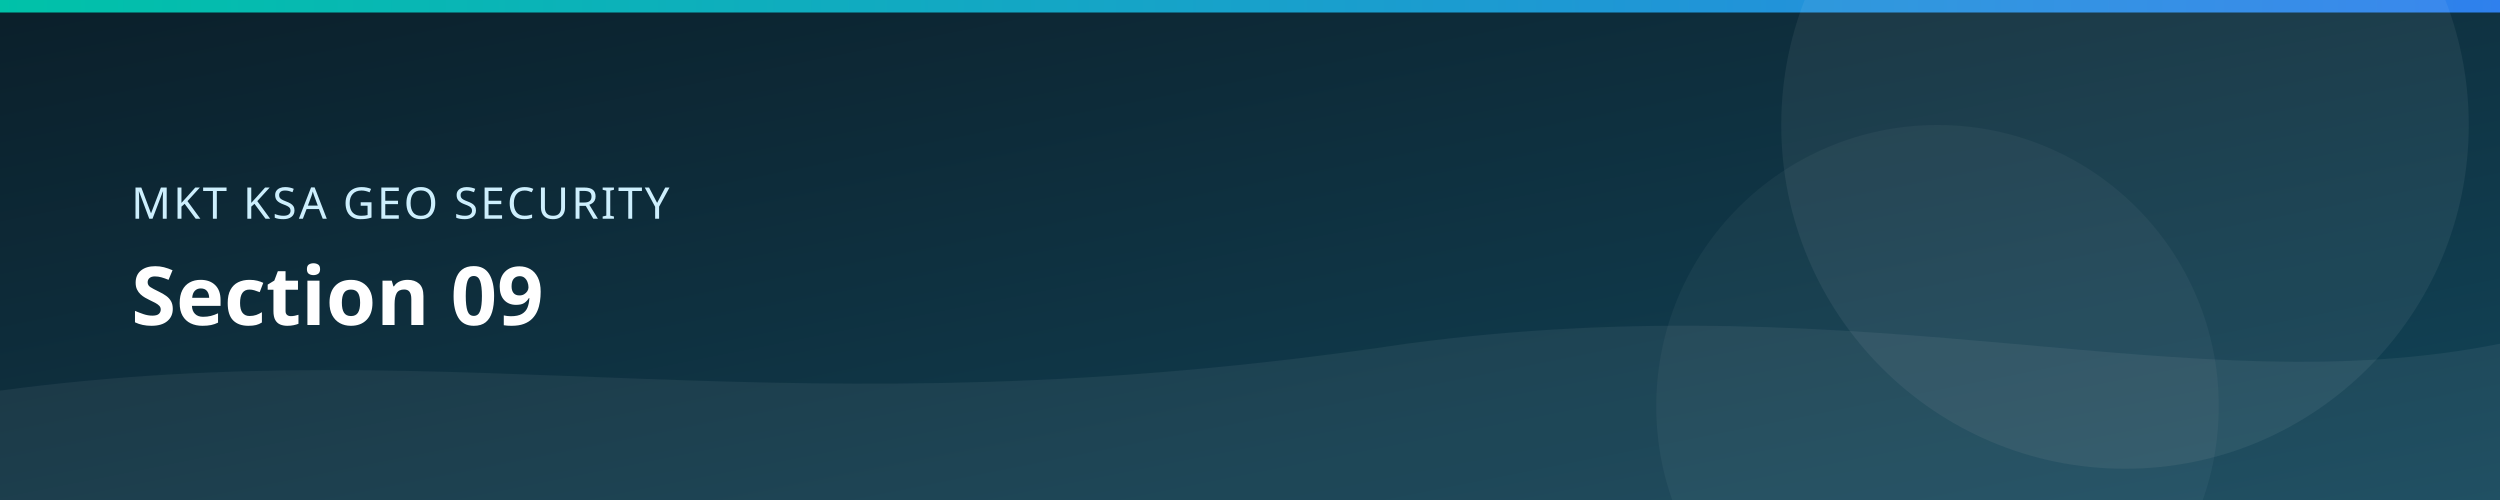
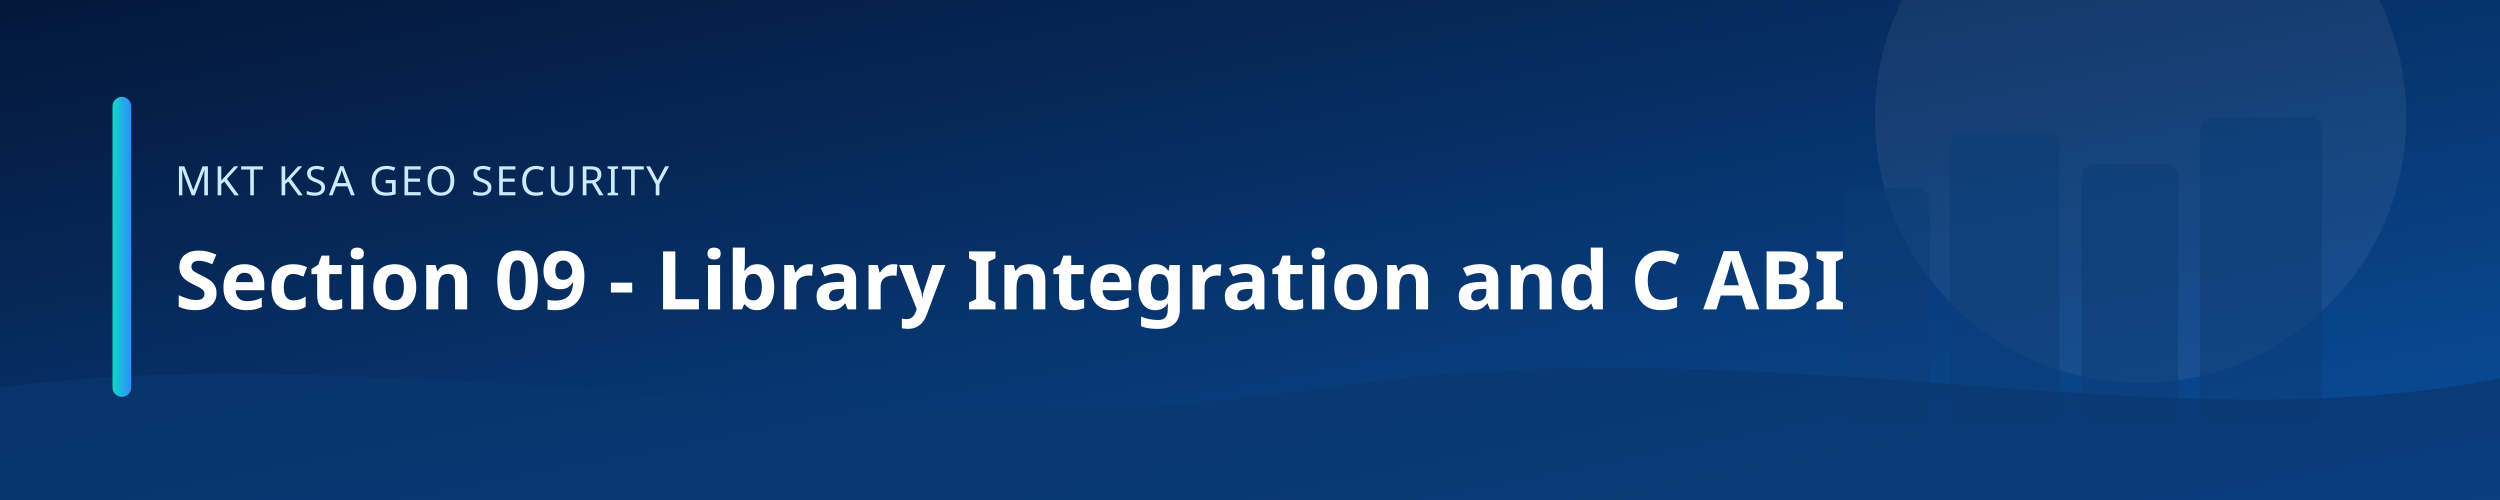
- <svg xmlns="http://www.w3.org/2000/svg" width="1600" height="320" viewBox="0 0 1600 320" role="img" aria-label="Documentation section banner">
+ <svg xmlns="http://www.w3.org/2000/svg" width="1600" height="320" viewBox="0 0 1600 320" role="img" aria-label="Section 09 - Library Integration and C ABI banner">
  <defs>
    <linearGradient id="bg" x1="0" y1="0" x2="1" y2="1">
-       <stop offset="0%" stop-color="#0b1f2a" />
-       <stop offset="100%" stop-color="#124559" />
+       <stop offset="0%" stop-color="#04173a" />
+       <stop offset="100%" stop-color="#0a4f9d" />
    </linearGradient>
-     <linearGradient id="accent" x1="0" y1="0" x2="1" y2="0">
-       <stop offset="0%" stop-color="#00c2a8" />
-       <stop offset="100%" stop-color="#2f80ed" />
+     <linearGradient id="line" x1="0" y1="0" x2="1" y2="0">
+       <stop offset="0%" stop-color="#10d6c5" />
+       <stop offset="100%" stop-color="#2e8fff" />
    </linearGradient>
  </defs>
  <rect width="1600" height="320" fill="url(#bg)" />
-   <rect x="0" y="0" width="1600" height="8" fill="url(#accent)" />
-   <circle cx="1360" cy="80" r="220" fill="#ffffff" fill-opacity="0.06" />
-   <circle cx="1240" cy="260" r="180" fill="#ffffff" fill-opacity="0.04" />
-   <path d="M0 250 C 300 210, 500 280, 900 220 C 1200 180, 1400 260, 1600 220 L1600 320 L0 320 Z" fill="#ffffff" fill-opacity="0.06" />
-   <text x="84" y="140" fill="#cdeffd" font-size="28" font-family="Segoe UI, Tahoma, sans-serif" letter-spacing="1.5">MKT KSA GEO SECURITY</text>
-   <text x="84" y="208" fill="#ffffff" font-size="52" font-family="Segoe UI, Tahoma, sans-serif" font-weight="700">Section 09</text>
+   <circle cx="1370" cy="75" r="170" fill="#ffffff" fill-opacity="0.06" />
+   <g fill="#0c3c77" fill-opacity="0.55">
+     <rect x="1180" y="120" width="55" height="150" rx="8" />
+     <rect x="1248" y="85" width="70" height="185" rx="8" />
+     <rect x="1332" y="105" width="62" height="165" rx="8" />
+     <rect x="1408" y="75" width="78" height="195" rx="8" />
+   </g>
+   <path d="M0 248 C 250 214, 560 292, 850 248 C 1130 206, 1380 286, 1600 242 L1600 320 L0 320 Z" fill="#0b376f" fill-opacity="0.7" />
+   <rect x="72" y="62" width="12" height="192" rx="6" fill="url(#line)" />
+   <text x="112" y="125" fill="#cdeafd" font-size="26" font-family="Segoe UI, Tahoma, sans-serif" letter-spacing="1.2">MKT KSA GEO SECURITY</text>
+   <text x="112" y="198" fill="#ffffff" font-size="52" font-family="Segoe UI, Tahoma, sans-serif" font-weight="700">Section 09 - Library Integration and C ABI</text>
</svg>
